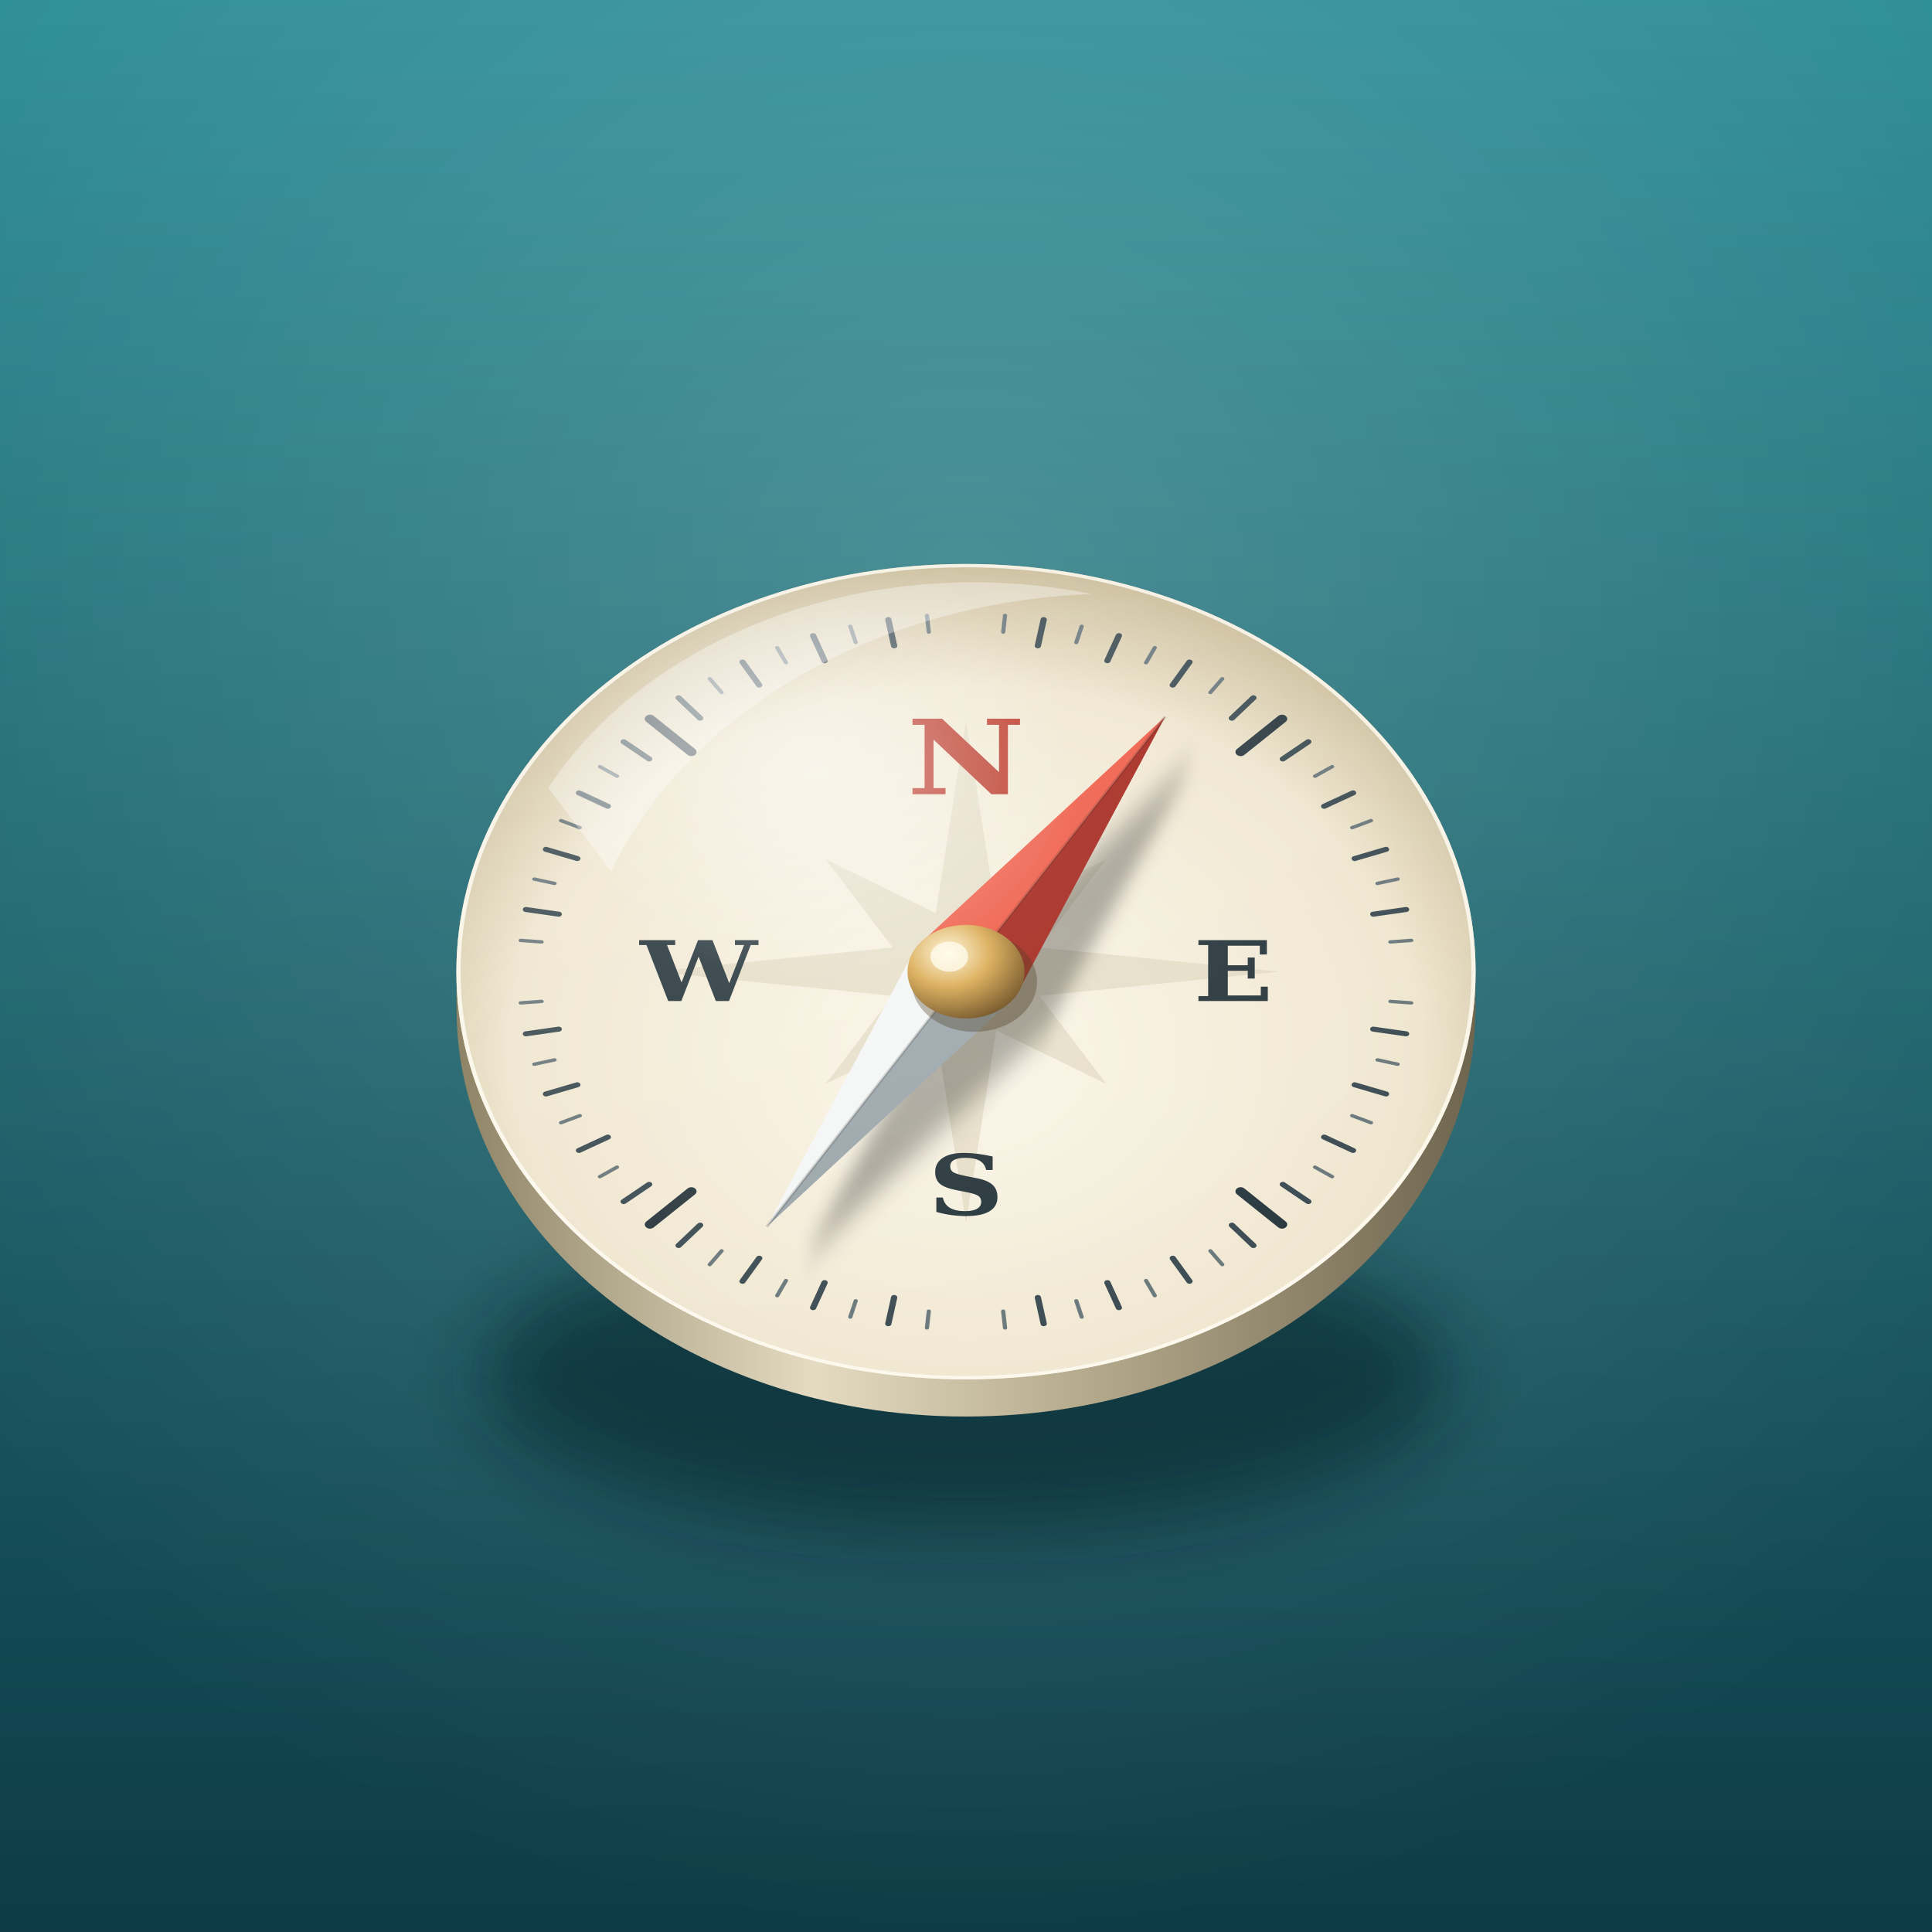
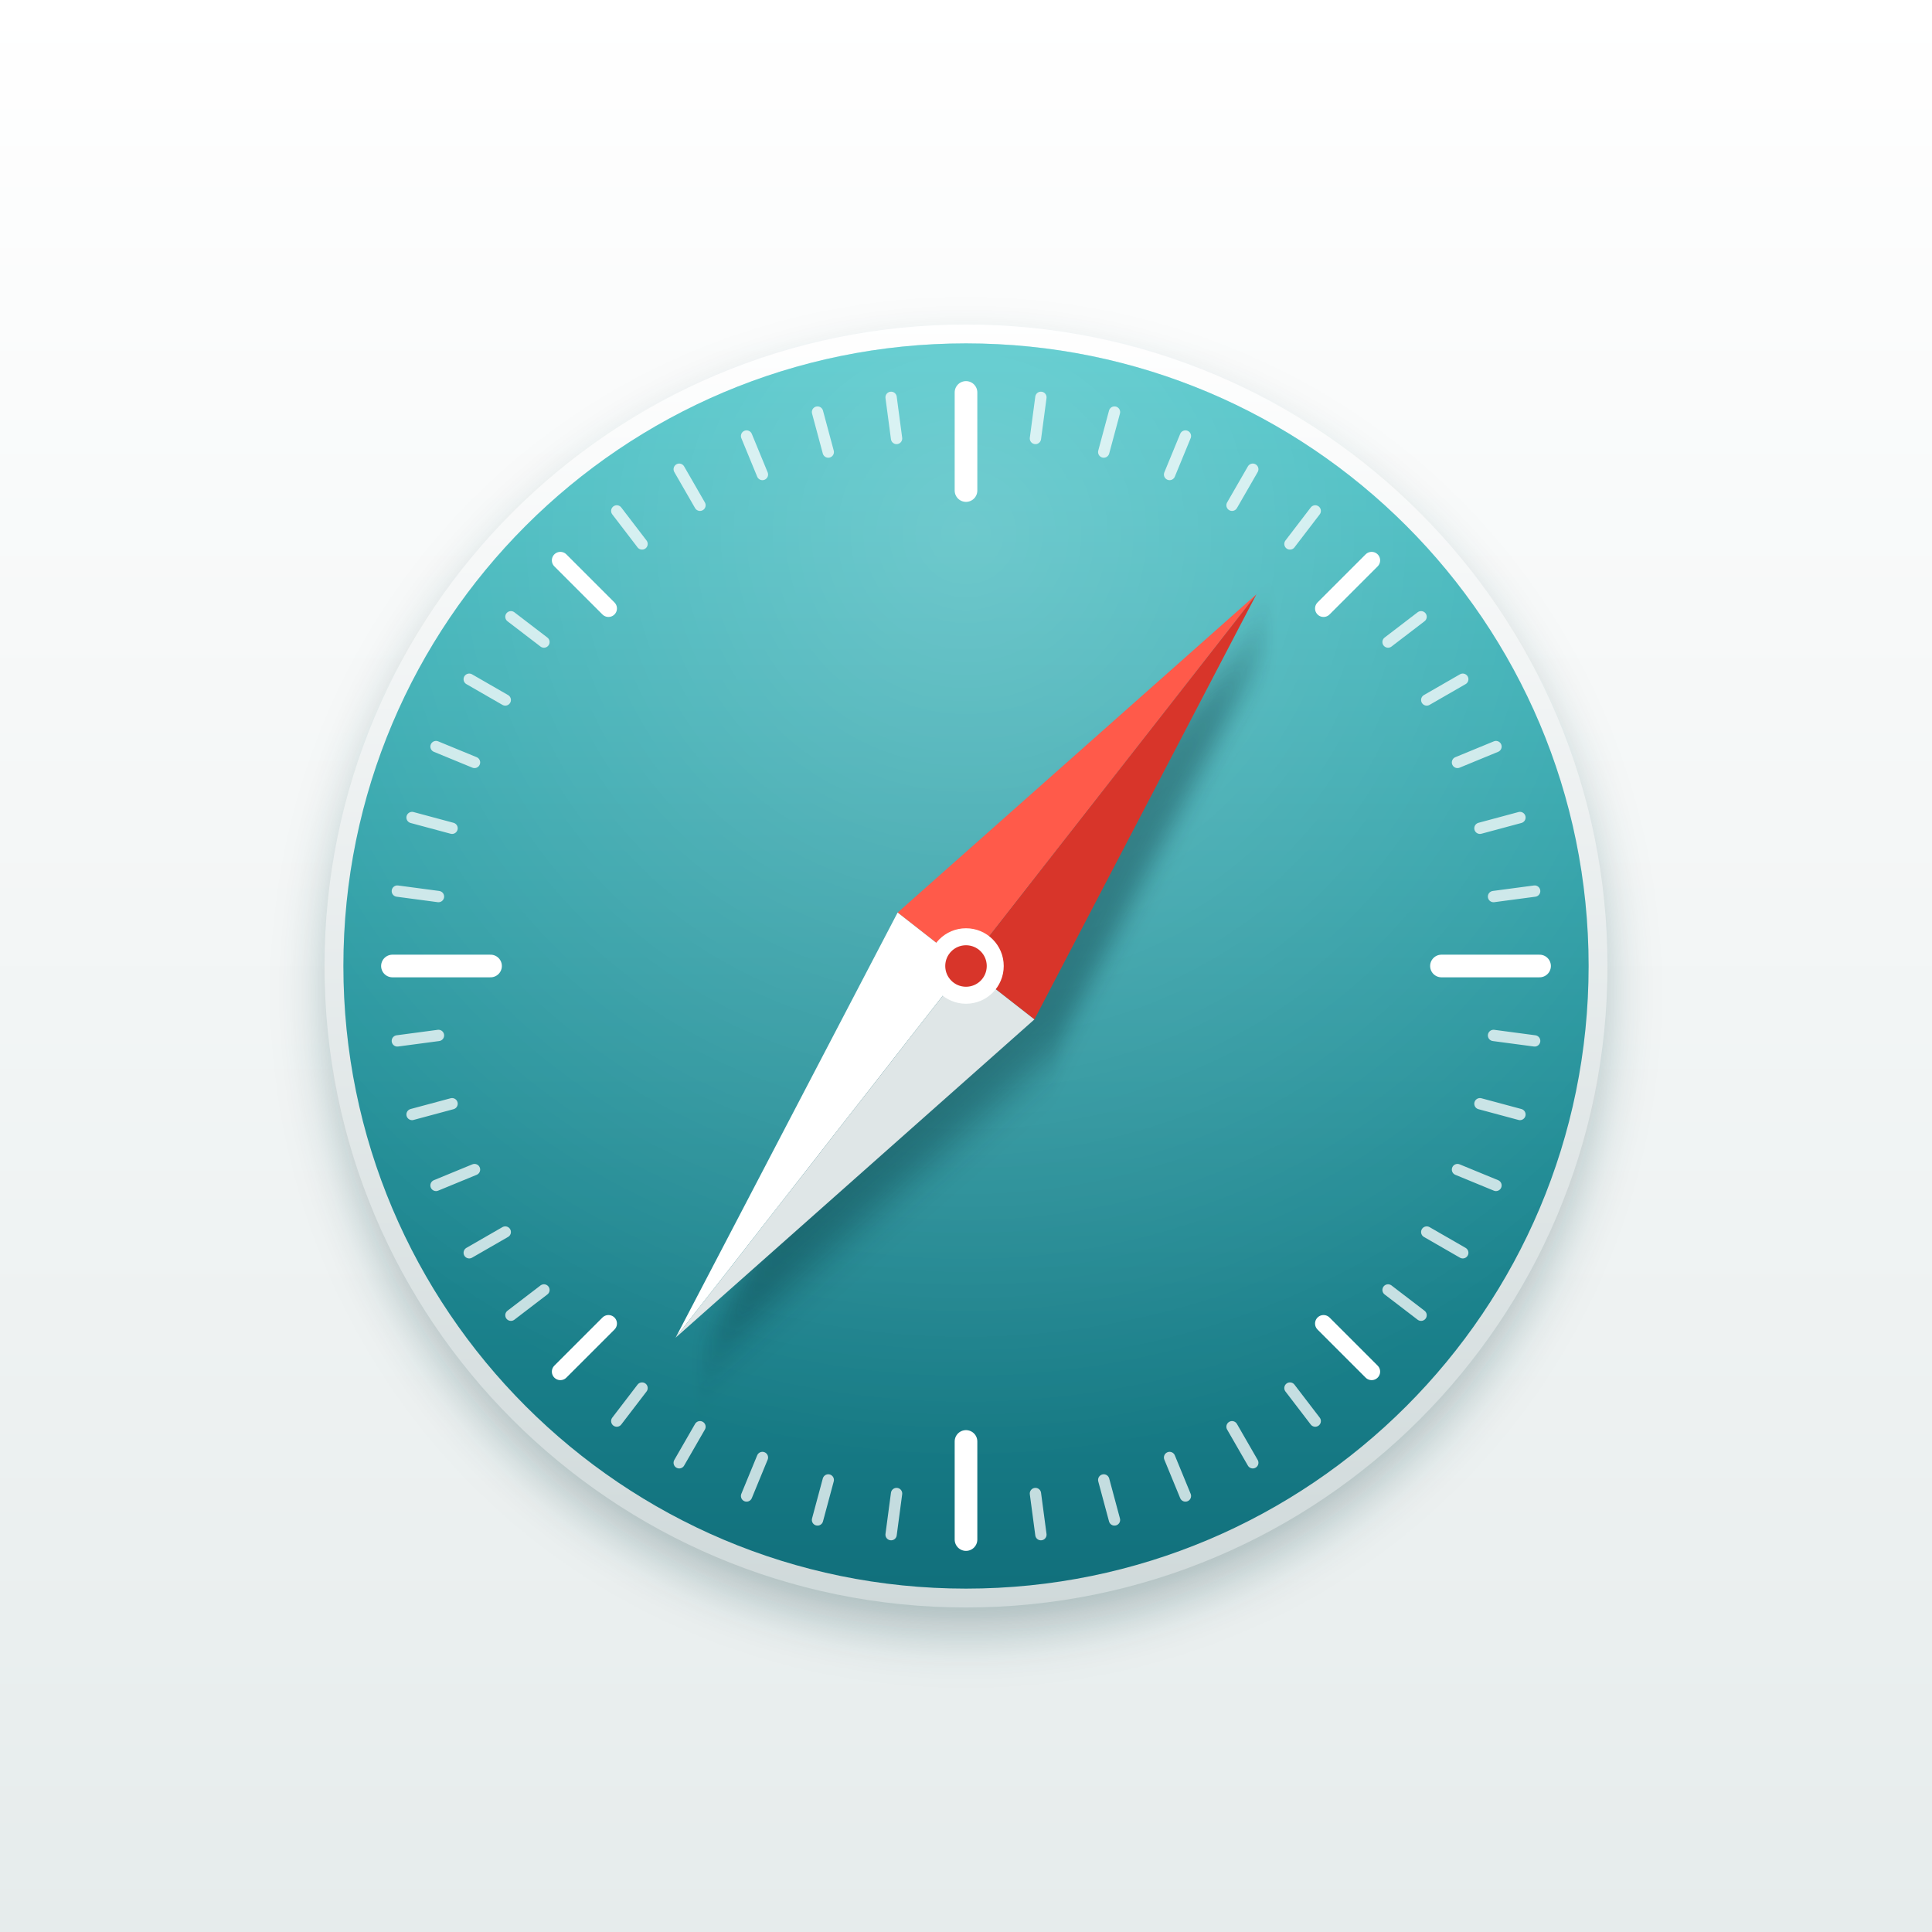
<svg xmlns="http://www.w3.org/2000/svg" viewBox="0 0 1024 1024" width="1024" height="1024">
  <defs>
-     <linearGradient id="bg" x1="0" y1="0" x2="0" y2="1">
-       <stop offset="0" stop-color="#2a8c95" />
-       <stop offset="1" stop-color="#0e3b45" />
+     <linearGradient id="tile" x1="0" y1="0" x2="0" y2="1">
+       <stop offset="0" stop-color="#ffffff" />
+       <stop offset="1" stop-color="#e6ecec" />
    </linearGradient>
-     <radialGradient id="bgGlow" cx="0.5" cy="0.3" r="0.7">
-       <stop offset="0" stop-color="#ffffff" stop-opacity="0.18" />
+     <linearGradient id="dial" x1="0" y1="0" x2="0" y2="1">
+       <stop offset="0" stop-color="#3cc0c4" />
+       <stop offset="1" stop-color="#11707c" />
+     </linearGradient>
+     <radialGradient id="dialShine" cx="0.5" cy="0.15" r="0.75">
+       <stop offset="0" stop-color="#ffffff" stop-opacity="0.28" />
      <stop offset="1" stop-color="#ffffff" stop-opacity="0" />
    </radialGradient>
-     <clipPath id="tile">
-       <rect x="100" y="100" width="824" height="824" rx="186" />
-     </clipPath>
+     <linearGradient id="ring" x1="0" y1="0" x2="0" y2="1">
+       <stop offset="0" stop-color="#ffffff" />
+       <stop offset="1" stop-color="#cfd9da" />
+     </linearGradient>
    <filter id="tileShadow" x="-20%" y="-20%" width="140%" height="140%">
      <feGaussianBlur stdDeviation="18" />
    </filter>
-     <filter id="soft" x="-30%" y="-30%" width="160%" height="160%">
-       <feGaussianBlur stdDeviation="22" />
+     <filter id="dialShadow" x="-20%" y="-20%" width="140%" height="140%">
+       <feGaussianBlur stdDeviation="14" />
    </filter>
    <filter id="needleShadow" x="-30%" y="-30%" width="160%" height="160%">
-       <feGaussianBlur stdDeviation="7" />
+       <feGaussianBlur stdDeviation="9" />
    </filter>
-     <linearGradient id="side" x1="0" y1="0" x2="1" y2="0">
-       <stop offset="0" stop-color="#5a3d12" />
-       <stop offset="0.22" stop-color="#b98a3a" />
-       <stop offset="0.38" stop-color="#f2d58c" />
-       <stop offset="0.55" stop-color="#a87a2c" />
-       <stop offset="1" stop-color="#4a3210" />
-     </linearGradient>
-     <linearGradient id="plateSide" x1="0" y1="0" x2="1" y2="0">
-       <stop offset="0" stop-color="#8f8466" />
-       <stop offset="0.35" stop-color="#e4dbc2" />
-       <stop offset="0.6" stop-color="#b8ad8f" />
-       <stop offset="1" stop-color="#6f6650" />
-     </linearGradient>
-     <linearGradient id="rim" x1="0.15" y1="0" x2="0.85" y2="1">
-       <stop offset="0" stop-color="#fff1c2" />
-       <stop offset="0.3" stop-color="#e2b660" />
-       <stop offset="0.65" stop-color="#a6772a" />
-       <stop offset="1" stop-color="#6b4815" />
-     </linearGradient>
-     <linearGradient id="rimInner" x1="0.85" y1="1" x2="0.15" y2="0">
-       <stop offset="0" stop-color="#ffe9a8" />
-       <stop offset="0.5" stop-color="#c49340" />
-       <stop offset="1" stop-color="#5e3f12" />
-     </linearGradient>
-     <radialGradient id="dial" cx="0.5" cy="0.6" r="0.6">
-       <stop offset="0" stop-color="#fbf6e8" />
-       <stop offset="0.75" stop-color="#efe6cf" />
-       <stop offset="1" stop-color="#c9bb98" />
-     </radialGradient>
-     <linearGradient id="dialWall" x1="0" y1="0" x2="0" y2="1">
-       <stop offset="0" stop-color="#000" stop-opacity="0.38" />
-       <stop offset="0.35" stop-color="#000" stop-opacity="0" />
-     </linearGradient>
-     <linearGradient id="tickMajor" x1="0" y1="0" x2="0" y2="1">
-       <stop offset="0" stop-color="#c0392b" />
-       <stop offset="1" stop-color="#8e2318" />
-     </linearGradient>
-     <radialGradient id="glass" cx="0.35" cy="0.25" r="0.75">
-       <stop offset="0" stop-color="#ffffff" stop-opacity="0.55" />
-       <stop offset="0.35" stop-color="#ffffff" stop-opacity="0.12" />
-       <stop offset="1" stop-color="#ffffff" stop-opacity="0" />
-     </radialGradient>
-     <radialGradient id="cap" cx="0.35" cy="0.3" r="0.8">
-       <stop offset="0" stop-color="#fff6d6" />
-       <stop offset="0.45" stop-color="#d9a84e" />
-       <stop offset="1" stop-color="#5e3f12" />
-     </radialGradient>
  </defs>
-   <rect width="1024" height="1024" fill="url(#bg)" />
-   <rect width="1024" height="1024" fill="url(#bgGlow)" />
-   <g transform="translate(512 515) scale(0.9) translate(-512 -470)">
-     <ellipse cx="512" cy="708.0" rx="285.0" ry="91.2" fill="#021b20" opacity="0.55" filter="url(#soft)" />
-     <path d="M 212 470 L 212 492 A 300 240.0 0 0 0 812 492 L 812 470 Z" fill="url(#plateSide)" />
-     <g transform="translate(512 470) scale(1 0.8)">
-       <g transform="scale(1.23)">
-         <circle r="244" fill="url(#dial)" />
-         <circle r="243" fill="none" stroke="#fffdf4" stroke-width="2" opacity="0.8" />
-         <polygon points="0.0,-150.0 14.5,-35.1 67.2,-67.2 35.1,-14.5 150.0,-0.0 35.1,14.5 67.2,67.2 14.5,35.1 0.0,150.0 -14.5,35.1 -67.2,67.2 -35.1,14.5 -150.0,0.0 -35.1,-14.5 -67.2,-67.2 -14.5,-35.1" fill="#d9cfb6" opacity="0.55" />
-         <g>
-           <line x1="0.0" y1="-168.0" x2="0.0" y2="-214.0" stroke="url(#tickMajor)" stroke-width="7" stroke-linecap="round" />
-           <line x1="17.8" y1="-203.2" x2="18.7" y2="-213.2" stroke="#6b787c" stroke-width="2" stroke-linecap="round" />
-           <line x1="34.4" y1="-195.0" x2="37.2" y2="-210.7" stroke="#3d4d53" stroke-width="3" stroke-linecap="round" />
-           <line x1="52.8" y1="-197.0" x2="55.4" y2="-206.7" stroke="#6b787c" stroke-width="2" stroke-linecap="round" />
-           <line x1="67.7" y1="-186.1" x2="73.2" y2="-201.1" stroke="#3d4d53" stroke-width="3" stroke-linecap="round" />
-           <line x1="86.2" y1="-184.9" x2="90.4" y2="-193.9" stroke="#6b787c" stroke-width="2" stroke-linecap="round" />
-           <line x1="99.0" y1="-171.5" x2="107.0" y2="-185.3" stroke="#3d4d53" stroke-width="3" stroke-linecap="round" />
-           <line x1="117.0" y1="-167.1" x2="122.7" y2="-175.3" stroke="#6b787c" stroke-width="2" stroke-linecap="round" />
-           <line x1="127.3" y1="-151.7" x2="137.6" y2="-163.9" stroke="#3d4d53" stroke-width="3" stroke-linecap="round" />
-           <line x1="131.5" y1="-131.5" x2="151.3" y2="-151.3" stroke="#2b3a40" stroke-width="5" stroke-linecap="round" />
-           <line x1="151.7" y1="-127.3" x2="163.9" y2="-137.6" stroke="#3d4d53" stroke-width="3" stroke-linecap="round" />
-           <line x1="167.1" y1="-117.0" x2="175.3" y2="-122.7" stroke="#6b787c" stroke-width="2" stroke-linecap="round" />
-           <line x1="171.5" y1="-99.0" x2="185.3" y2="-107.0" stroke="#3d4d53" stroke-width="3" stroke-linecap="round" />
-           <line x1="184.9" y1="-86.2" x2="193.9" y2="-90.4" stroke="#6b787c" stroke-width="2" stroke-linecap="round" />
-           <line x1="186.1" y1="-67.7" x2="201.1" y2="-73.2" stroke="#3d4d53" stroke-width="3" stroke-linecap="round" />
-           <line x1="197.0" y1="-52.8" x2="206.7" y2="-55.4" stroke="#6b787c" stroke-width="2" stroke-linecap="round" />
-           <line x1="195.0" y1="-34.4" x2="210.7" y2="-37.2" stroke="#3d4d53" stroke-width="3" stroke-linecap="round" />
-           <line x1="203.2" y1="-17.8" x2="213.2" y2="-18.7" stroke="#6b787c" stroke-width="2" stroke-linecap="round" />
-           <line x1="168.0" y1="-0.0" x2="214.0" y2="-0.0" stroke="url(#tickMajor)" stroke-width="7" stroke-linecap="round" />
-           <line x1="203.2" y1="17.8" x2="213.2" y2="18.7" stroke="#6b787c" stroke-width="2" stroke-linecap="round" />
-           <line x1="195.0" y1="34.4" x2="210.7" y2="37.2" stroke="#3d4d53" stroke-width="3" stroke-linecap="round" />
-           <line x1="197.0" y1="52.8" x2="206.7" y2="55.4" stroke="#6b787c" stroke-width="2" stroke-linecap="round" />
-           <line x1="186.1" y1="67.7" x2="201.1" y2="73.2" stroke="#3d4d53" stroke-width="3" stroke-linecap="round" />
-           <line x1="184.9" y1="86.2" x2="193.9" y2="90.4" stroke="#6b787c" stroke-width="2" stroke-linecap="round" />
-           <line x1="171.5" y1="99.0" x2="185.3" y2="107.0" stroke="#3d4d53" stroke-width="3" stroke-linecap="round" />
-           <line x1="167.1" y1="117.0" x2="175.3" y2="122.7" stroke="#6b787c" stroke-width="2" stroke-linecap="round" />
-           <line x1="151.7" y1="127.3" x2="163.9" y2="137.6" stroke="#3d4d53" stroke-width="3" stroke-linecap="round" />
-           <line x1="131.5" y1="131.5" x2="151.3" y2="151.3" stroke="#2b3a40" stroke-width="5" stroke-linecap="round" />
-           <line x1="127.3" y1="151.7" x2="137.6" y2="163.9" stroke="#3d4d53" stroke-width="3" stroke-linecap="round" />
-           <line x1="117.0" y1="167.1" x2="122.7" y2="175.3" stroke="#6b787c" stroke-width="2" stroke-linecap="round" />
-           <line x1="99.0" y1="171.5" x2="107.0" y2="185.3" stroke="#3d4d53" stroke-width="3" stroke-linecap="round" />
-           <line x1="86.2" y1="184.9" x2="90.4" y2="193.9" stroke="#6b787c" stroke-width="2" stroke-linecap="round" />
-           <line x1="67.7" y1="186.1" x2="73.2" y2="201.1" stroke="#3d4d53" stroke-width="3" stroke-linecap="round" />
-           <line x1="52.8" y1="197.0" x2="55.4" y2="206.7" stroke="#6b787c" stroke-width="2" stroke-linecap="round" />
-           <line x1="34.4" y1="195.0" x2="37.2" y2="210.7" stroke="#3d4d53" stroke-width="3" stroke-linecap="round" />
-           <line x1="17.8" y1="203.2" x2="18.7" y2="213.2" stroke="#6b787c" stroke-width="2" stroke-linecap="round" />
-           <line x1="0.0" y1="168.0" x2="0.0" y2="214.0" stroke="url(#tickMajor)" stroke-width="7" stroke-linecap="round" />
-           <line x1="-17.8" y1="203.2" x2="-18.7" y2="213.2" stroke="#6b787c" stroke-width="2" stroke-linecap="round" />
-           <line x1="-34.4" y1="195.0" x2="-37.2" y2="210.7" stroke="#3d4d53" stroke-width="3" stroke-linecap="round" />
-           <line x1="-52.8" y1="197.0" x2="-55.4" y2="206.7" stroke="#6b787c" stroke-width="2" stroke-linecap="round" />
-           <line x1="-67.7" y1="186.1" x2="-73.2" y2="201.1" stroke="#3d4d53" stroke-width="3" stroke-linecap="round" />
-           <line x1="-86.2" y1="184.9" x2="-90.4" y2="193.9" stroke="#6b787c" stroke-width="2" stroke-linecap="round" />
-           <line x1="-99.0" y1="171.5" x2="-107.0" y2="185.3" stroke="#3d4d53" stroke-width="3" stroke-linecap="round" />
-           <line x1="-117.0" y1="167.1" x2="-122.7" y2="175.3" stroke="#6b787c" stroke-width="2" stroke-linecap="round" />
-           <line x1="-127.3" y1="151.7" x2="-137.6" y2="163.9" stroke="#3d4d53" stroke-width="3" stroke-linecap="round" />
-           <line x1="-131.5" y1="131.5" x2="-151.3" y2="151.3" stroke="#2b3a40" stroke-width="5" stroke-linecap="round" />
-           <line x1="-151.7" y1="127.3" x2="-163.9" y2="137.6" stroke="#3d4d53" stroke-width="3" stroke-linecap="round" />
-           <line x1="-167.1" y1="117.0" x2="-175.3" y2="122.7" stroke="#6b787c" stroke-width="2" stroke-linecap="round" />
-           <line x1="-171.5" y1="99.0" x2="-185.3" y2="107.0" stroke="#3d4d53" stroke-width="3" stroke-linecap="round" />
-           <line x1="-184.9" y1="86.2" x2="-193.9" y2="90.4" stroke="#6b787c" stroke-width="2" stroke-linecap="round" />
-           <line x1="-186.1" y1="67.7" x2="-201.1" y2="73.2" stroke="#3d4d53" stroke-width="3" stroke-linecap="round" />
-           <line x1="-197.0" y1="52.8" x2="-206.7" y2="55.4" stroke="#6b787c" stroke-width="2" stroke-linecap="round" />
-           <line x1="-195.0" y1="34.4" x2="-210.7" y2="37.2" stroke="#3d4d53" stroke-width="3" stroke-linecap="round" />
-           <line x1="-203.2" y1="17.8" x2="-213.2" y2="18.7" stroke="#6b787c" stroke-width="2" stroke-linecap="round" />
-           <line x1="-168.0" y1="0.0" x2="-214.0" y2="0.0" stroke="url(#tickMajor)" stroke-width="7" stroke-linecap="round" />
-           <line x1="-203.2" y1="-17.8" x2="-213.2" y2="-18.7" stroke="#6b787c" stroke-width="2" stroke-linecap="round" />
-           <line x1="-195.0" y1="-34.4" x2="-210.7" y2="-37.2" stroke="#3d4d53" stroke-width="3" stroke-linecap="round" />
-           <line x1="-197.0" y1="-52.8" x2="-206.7" y2="-55.4" stroke="#6b787c" stroke-width="2" stroke-linecap="round" />
-           <line x1="-186.1" y1="-67.7" x2="-201.1" y2="-73.2" stroke="#3d4d53" stroke-width="3" stroke-linecap="round" />
-           <line x1="-184.9" y1="-86.2" x2="-193.9" y2="-90.4" stroke="#6b787c" stroke-width="2" stroke-linecap="round" />
-           <line x1="-171.5" y1="-99.0" x2="-185.3" y2="-107.0" stroke="#3d4d53" stroke-width="3" stroke-linecap="round" />
-           <line x1="-167.1" y1="-117.0" x2="-175.3" y2="-122.7" stroke="#6b787c" stroke-width="2" stroke-linecap="round" />
-           <line x1="-151.7" y1="-127.3" x2="-163.9" y2="-137.6" stroke="#3d4d53" stroke-width="3" stroke-linecap="round" />
-           <line x1="-131.5" y1="-131.5" x2="-151.3" y2="-151.3" stroke="#2b3a40" stroke-width="5" stroke-linecap="round" />
-           <line x1="-127.3" y1="-151.7" x2="-137.6" y2="-163.9" stroke="#3d4d53" stroke-width="3" stroke-linecap="round" />
-           <line x1="-117.0" y1="-167.1" x2="-122.7" y2="-175.3" stroke="#6b787c" stroke-width="2" stroke-linecap="round" />
-           <line x1="-99.0" y1="-171.5" x2="-107.0" y2="-185.3" stroke="#3d4d53" stroke-width="3" stroke-linecap="round" />
-           <line x1="-86.2" y1="-184.9" x2="-90.4" y2="-193.9" stroke="#6b787c" stroke-width="2" stroke-linecap="round" />
-           <line x1="-67.7" y1="-186.1" x2="-73.2" y2="-201.1" stroke="#3d4d53" stroke-width="3" stroke-linecap="round" />
-           <line x1="-52.8" y1="-197.0" x2="-55.4" y2="-206.7" stroke="#6b787c" stroke-width="2" stroke-linecap="round" />
-           <line x1="-34.4" y1="-195.0" x2="-37.2" y2="-210.7" stroke="#3d4d53" stroke-width="3" stroke-linecap="round" />
-           <line x1="-17.8" y1="-203.2" x2="-18.7" y2="-213.2" stroke="#6b787c" stroke-width="2" stroke-linecap="round" />
-         </g>
-         <g font-family="Georgia, 'DejaVu Serif', serif" font-weight="700" text-anchor="middle" dominant-baseline="central">
-           <text x="0" y="-128" font-size="62" fill="#b8301f">N</text>
-           <text x="128" y="0" font-size="50" fill="#26353b">E</text>
-           <text x="0" y="128" font-size="50" fill="#26353b">S</text>
-           <text x="-128" y="0" font-size="50" fill="#26353b">W</text>
-         </g>
-         <g transform="translate(16 22) rotate(32)" opacity="0.32" filter="url(#needleShadow)">
-           <polygon points="0,-178 26,0 0,178 -26,0" fill="#000" />
-         </g>
-         <g transform="rotate(32)">
-           <polygon points="0,-180 -28,0 0,0" fill="#ef5a45" />
-           <polygon points="0,-180 28,0 0,0" fill="#a3241a" />
-           <polygon points="0,180 -28,0 0,0" fill="#f4f6f6" />
-           <polygon points="0,180 28,0 0,0" fill="#9aa5aa" />
-           <line x1="0" y1="-180" x2="0" y2="180" stroke="#000" stroke-opacity="0.15" stroke-width="1.5" />
-         </g>
-         <circle r="30" fill="#3a2709" opacity="0.35" transform="translate(4 6)" />
-         <circle r="28" fill="url(#cap)" />
-         <circle r="9" cx="-8" cy="-9" fill="#fffbe9" opacity="0.8" />
-         <circle r="244" fill="url(#glass)" />
-         <path d="M -200 -110 A 230 230 0 0 1 60 -226 A 260 260 0 0 0 -170 -60 Z" fill="#ffffff" opacity="0.35" />
-       </g>
+   <rect width="1024" height="1024" fill="url(#tile)" />
+   <g transform="translate(512 512) scale(1.0) translate(-512 -512)">
+     <circle cx="512" cy="526" r="338" fill="#0b3c42" opacity="0.30" filter="url(#dialShadow)" />
+     <circle cx="512" cy="512" r="340" fill="url(#ring)" />
+     <circle cx="512" cy="512" r="330" fill="url(#dial)" />
+     <circle cx="512" cy="512" r="330" fill="url(#dialShine)" />
+     <line x1="512.0" y1="260.0" x2="512.0" y2="208.0" stroke="#ffffff" stroke-opacity="1" stroke-width="12" stroke-linecap="round" />
+     <line x1="548.8" y1="232.4" x2="551.7" y2="210.6" stroke="#ffffff" stroke-opacity="0.75" stroke-width="6" stroke-linecap="round" />
+     <line x1="585.0" y1="239.6" x2="590.7" y2="218.4" stroke="#ffffff" stroke-opacity="0.75" stroke-width="6" stroke-linecap="round" />
+     <line x1="619.9" y1="251.5" x2="628.3" y2="231.1" stroke="#ffffff" stroke-opacity="0.75" stroke-width="6" stroke-linecap="round" />
+     <line x1="653.0" y1="267.8" x2="664.0" y2="248.7" stroke="#ffffff" stroke-opacity="0.75" stroke-width="6" stroke-linecap="round" />
+     <line x1="683.7" y1="288.3" x2="697.1" y2="270.8" stroke="#ffffff" stroke-opacity="0.75" stroke-width="6" stroke-linecap="round" />
+     <line x1="701.5" y1="322.5" x2="727.0" y2="297.0" stroke="#ffffff" stroke-opacity="1" stroke-width="9" stroke-linecap="round" />
+     <line x1="735.7" y1="340.3" x2="753.2" y2="326.9" stroke="#ffffff" stroke-opacity="0.75" stroke-width="6" stroke-linecap="round" />
+     <line x1="756.2" y1="371.0" x2="775.3" y2="360.0" stroke="#ffffff" stroke-opacity="0.75" stroke-width="6" stroke-linecap="round" />
+     <line x1="772.5" y1="404.1" x2="792.9" y2="395.7" stroke="#ffffff" stroke-opacity="0.75" stroke-width="6" stroke-linecap="round" />
+     <line x1="784.4" y1="439.0" x2="805.6" y2="433.3" stroke="#ffffff" stroke-opacity="0.75" stroke-width="6" stroke-linecap="round" />
+     <line x1="791.6" y1="475.2" x2="813.4" y2="472.3" stroke="#ffffff" stroke-opacity="0.75" stroke-width="6" stroke-linecap="round" />
+     <line x1="764.0" y1="512.0" x2="816.0" y2="512.0" stroke="#ffffff" stroke-opacity="1" stroke-width="12" stroke-linecap="round" />
+     <line x1="791.6" y1="548.8" x2="813.4" y2="551.7" stroke="#ffffff" stroke-opacity="0.75" stroke-width="6" stroke-linecap="round" />
+     <line x1="784.4" y1="585.0" x2="805.6" y2="590.7" stroke="#ffffff" stroke-opacity="0.75" stroke-width="6" stroke-linecap="round" />
+     <line x1="772.5" y1="619.9" x2="792.9" y2="628.3" stroke="#ffffff" stroke-opacity="0.75" stroke-width="6" stroke-linecap="round" />
+     <line x1="756.2" y1="653.0" x2="775.3" y2="664.0" stroke="#ffffff" stroke-opacity="0.75" stroke-width="6" stroke-linecap="round" />
+     <line x1="735.7" y1="683.7" x2="753.2" y2="697.1" stroke="#ffffff" stroke-opacity="0.75" stroke-width="6" stroke-linecap="round" />
+     <line x1="701.5" y1="701.5" x2="727.0" y2="727.0" stroke="#ffffff" stroke-opacity="1" stroke-width="9" stroke-linecap="round" />
+     <line x1="683.7" y1="735.7" x2="697.1" y2="753.2" stroke="#ffffff" stroke-opacity="0.75" stroke-width="6" stroke-linecap="round" />
+     <line x1="653.0" y1="756.2" x2="664.0" y2="775.3" stroke="#ffffff" stroke-opacity="0.75" stroke-width="6" stroke-linecap="round" />
+     <line x1="619.9" y1="772.5" x2="628.3" y2="792.9" stroke="#ffffff" stroke-opacity="0.75" stroke-width="6" stroke-linecap="round" />
+     <line x1="585.0" y1="784.4" x2="590.7" y2="805.6" stroke="#ffffff" stroke-opacity="0.75" stroke-width="6" stroke-linecap="round" />
+     <line x1="548.8" y1="791.6" x2="551.7" y2="813.4" stroke="#ffffff" stroke-opacity="0.75" stroke-width="6" stroke-linecap="round" />
+     <line x1="512.0" y1="764.0" x2="512.0" y2="816.0" stroke="#ffffff" stroke-opacity="1" stroke-width="12" stroke-linecap="round" />
+     <line x1="475.2" y1="791.6" x2="472.3" y2="813.4" stroke="#ffffff" stroke-opacity="0.75" stroke-width="6" stroke-linecap="round" />
+     <line x1="439.0" y1="784.4" x2="433.3" y2="805.6" stroke="#ffffff" stroke-opacity="0.75" stroke-width="6" stroke-linecap="round" />
+     <line x1="404.1" y1="772.5" x2="395.7" y2="792.9" stroke="#ffffff" stroke-opacity="0.75" stroke-width="6" stroke-linecap="round" />
+     <line x1="371.0" y1="756.2" x2="360.0" y2="775.3" stroke="#ffffff" stroke-opacity="0.75" stroke-width="6" stroke-linecap="round" />
+     <line x1="340.3" y1="735.7" x2="326.9" y2="753.2" stroke="#ffffff" stroke-opacity="0.75" stroke-width="6" stroke-linecap="round" />
+     <line x1="322.5" y1="701.5" x2="297.0" y2="727.0" stroke="#ffffff" stroke-opacity="1" stroke-width="9" stroke-linecap="round" />
+     <line x1="288.3" y1="683.7" x2="270.8" y2="697.1" stroke="#ffffff" stroke-opacity="0.75" stroke-width="6" stroke-linecap="round" />
+     <line x1="267.8" y1="653.0" x2="248.7" y2="664.0" stroke="#ffffff" stroke-opacity="0.75" stroke-width="6" stroke-linecap="round" />
+     <line x1="251.5" y1="619.9" x2="231.1" y2="628.3" stroke="#ffffff" stroke-opacity="0.75" stroke-width="6" stroke-linecap="round" />
+     <line x1="239.6" y1="585.0" x2="218.4" y2="590.7" stroke="#ffffff" stroke-opacity="0.75" stroke-width="6" stroke-linecap="round" />
+     <line x1="232.4" y1="548.8" x2="210.6" y2="551.7" stroke="#ffffff" stroke-opacity="0.75" stroke-width="6" stroke-linecap="round" />
+     <line x1="260.0" y1="512.0" x2="208.0" y2="512.0" stroke="#ffffff" stroke-opacity="1" stroke-width="12" stroke-linecap="round" />
+     <line x1="232.4" y1="475.2" x2="210.6" y2="472.3" stroke="#ffffff" stroke-opacity="0.75" stroke-width="6" stroke-linecap="round" />
+     <line x1="239.6" y1="439.0" x2="218.4" y2="433.3" stroke="#ffffff" stroke-opacity="0.75" stroke-width="6" stroke-linecap="round" />
+     <line x1="251.5" y1="404.1" x2="231.1" y2="395.7" stroke="#ffffff" stroke-opacity="0.75" stroke-width="6" stroke-linecap="round" />
+     <line x1="267.8" y1="371.0" x2="248.7" y2="360.0" stroke="#ffffff" stroke-opacity="0.75" stroke-width="6" stroke-linecap="round" />
+     <line x1="288.3" y1="340.3" x2="270.8" y2="326.9" stroke="#ffffff" stroke-opacity="0.75" stroke-width="6" stroke-linecap="round" />
+     <line x1="322.5" y1="322.5" x2="297.0" y2="297.0" stroke="#ffffff" stroke-opacity="1" stroke-width="9" stroke-linecap="round" />
+     <line x1="340.3" y1="288.3" x2="326.9" y2="270.8" stroke="#ffffff" stroke-opacity="0.75" stroke-width="6" stroke-linecap="round" />
+     <line x1="371.0" y1="267.8" x2="360.0" y2="248.7" stroke="#ffffff" stroke-opacity="0.75" stroke-width="6" stroke-linecap="round" />
+     <line x1="404.1" y1="251.5" x2="395.7" y2="231.1" stroke="#ffffff" stroke-opacity="0.75" stroke-width="6" stroke-linecap="round" />
+     <line x1="439.0" y1="239.6" x2="433.3" y2="218.4" stroke="#ffffff" stroke-opacity="0.75" stroke-width="6" stroke-linecap="round" />
+     <line x1="475.2" y1="232.4" x2="472.3" y2="210.6" stroke="#ffffff" stroke-opacity="0.75" stroke-width="6" stroke-linecap="round" />
+     <g transform="translate(522 530) rotate(38)" opacity="0.35" filter="url(#needleShadow)">
+       <polygon points="0,-250 46,0 0,250 -46,0" fill="#05282d" />
    </g>
+     <g transform="translate(512 512) rotate(38)">
+       <polygon points="0,-250 -46,0 0,0" fill="#ff5a4a" />
+       <polygon points="0,-250 46,0 0,0" fill="#d8352a" />
+       <polygon points="0,250 -46,0 0,0" fill="#ffffff" />
+       <polygon points="0,250 46,0 0,0" fill="#dfe6e7" />
+     </g>
+     <circle cx="512" cy="512" r="20" fill="#ffffff" />
+     <circle cx="512" cy="512" r="11" fill="#d8352a" />
  </g>
</svg>
